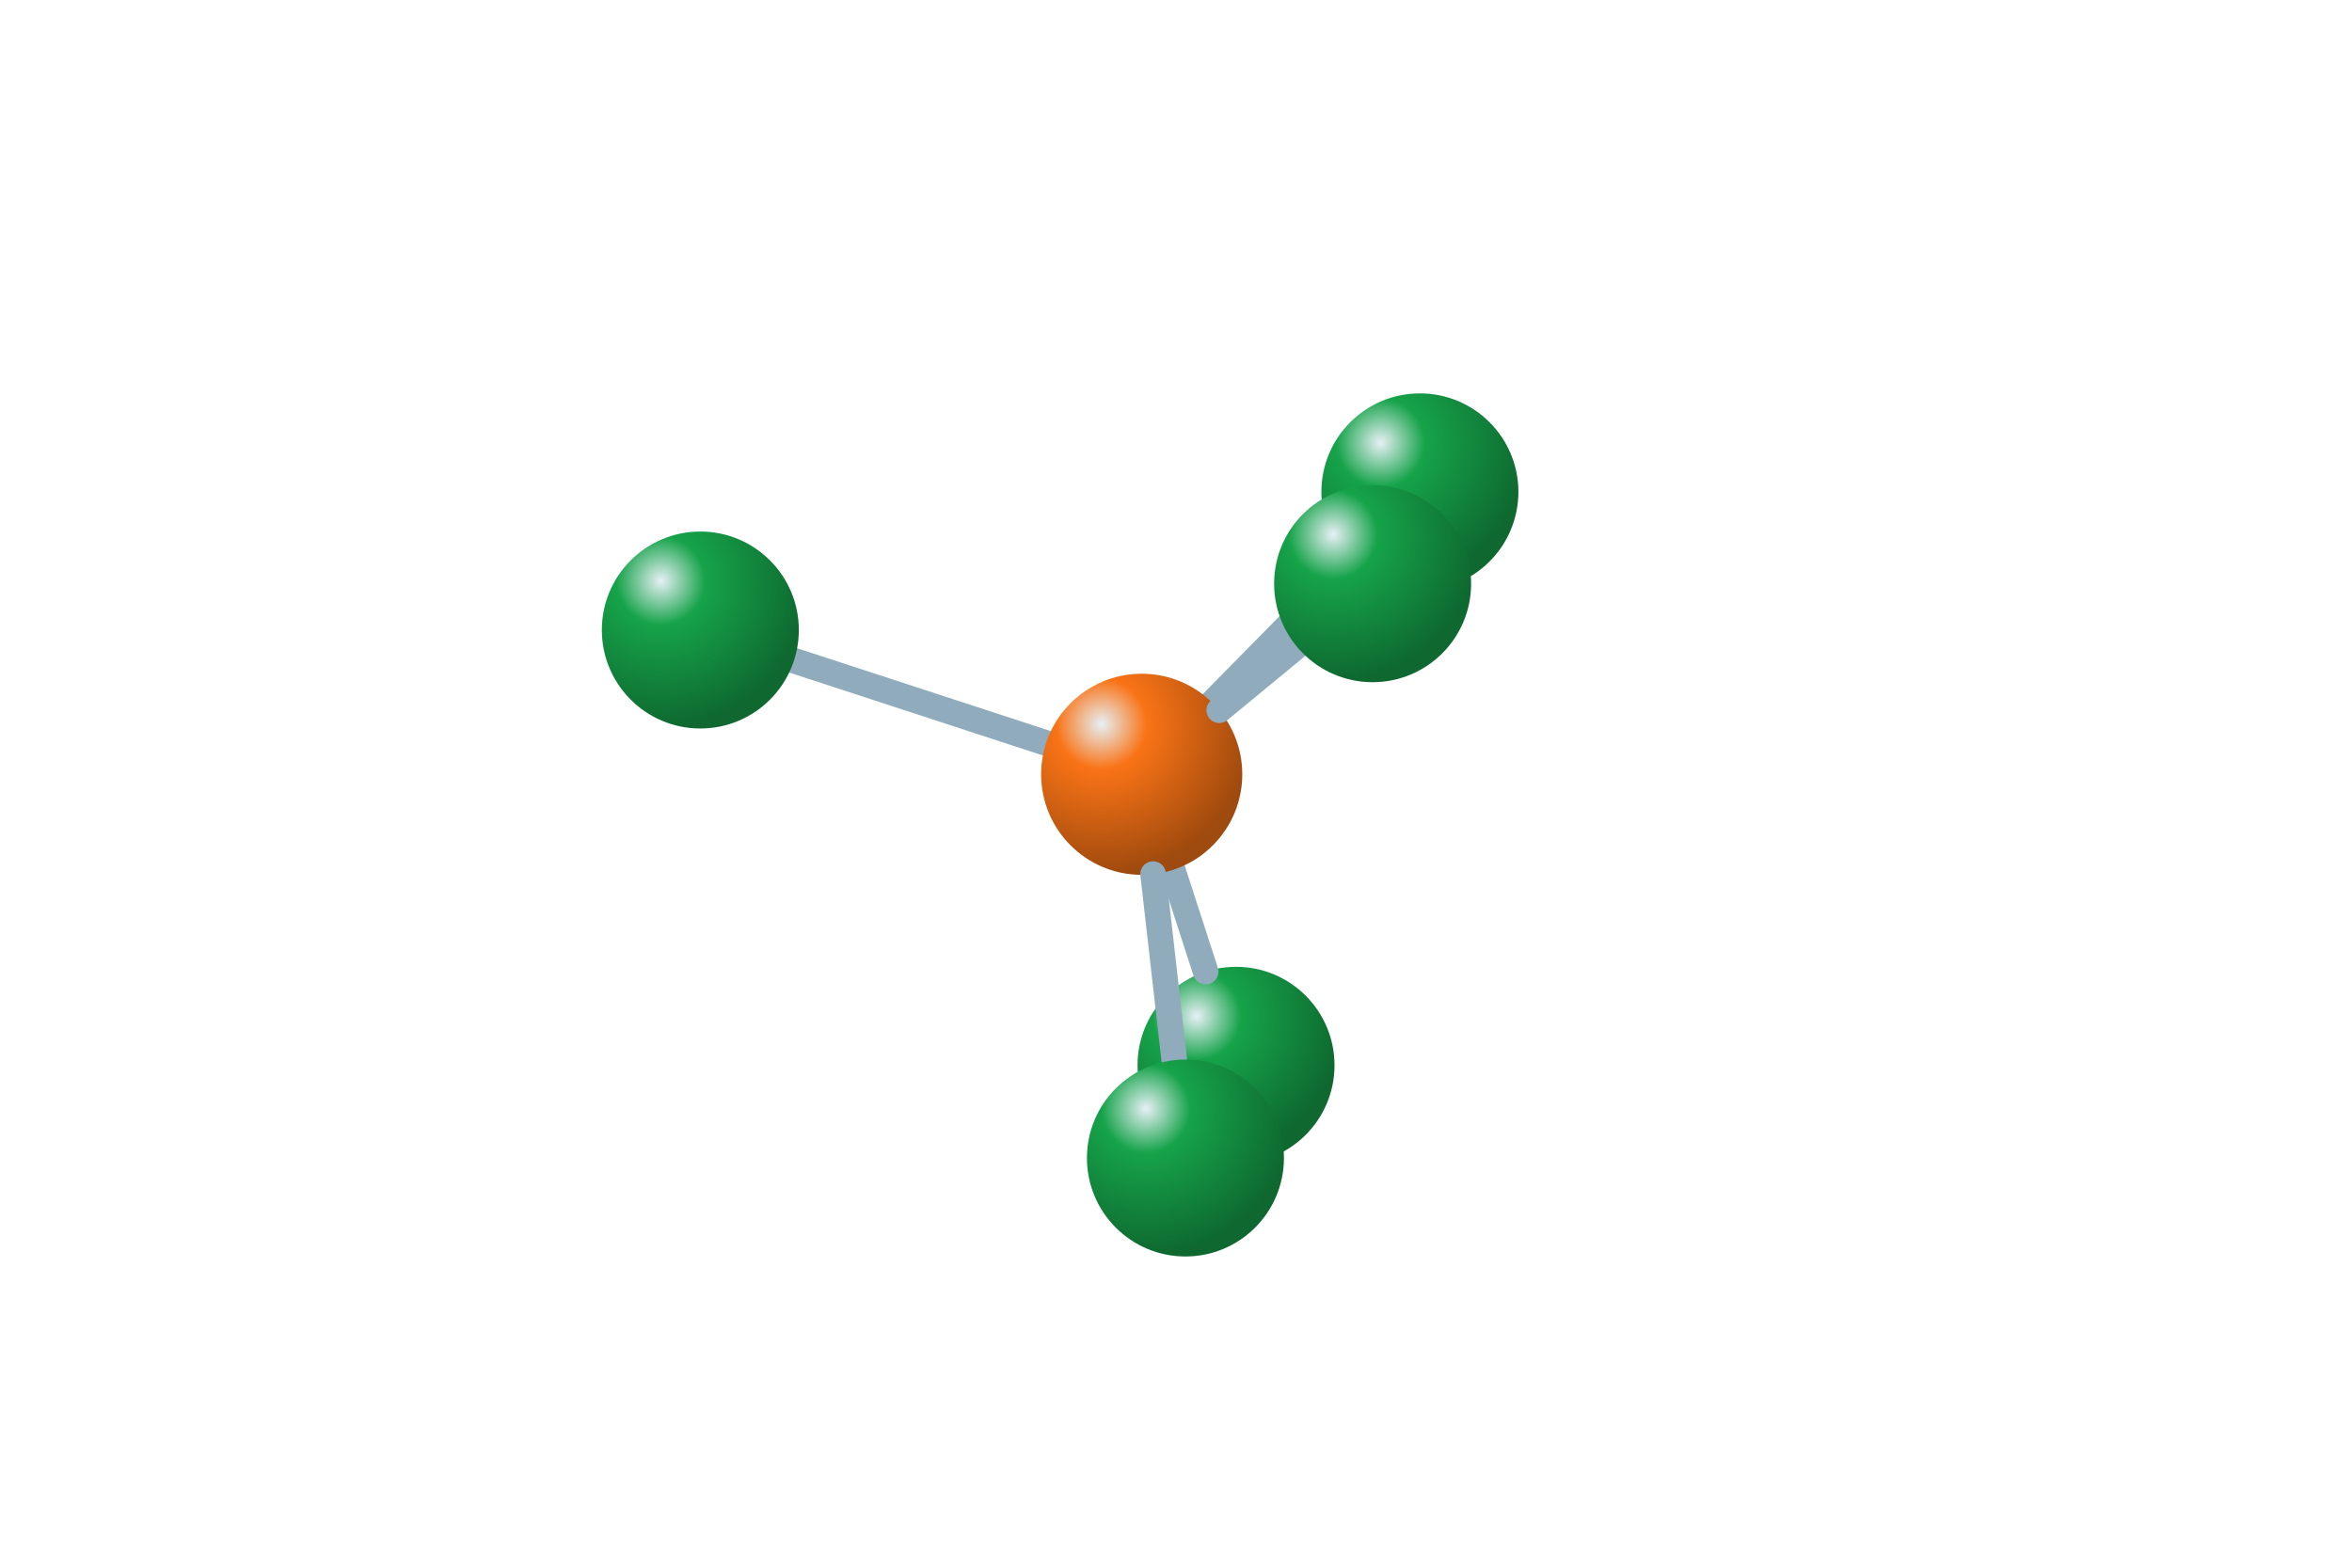
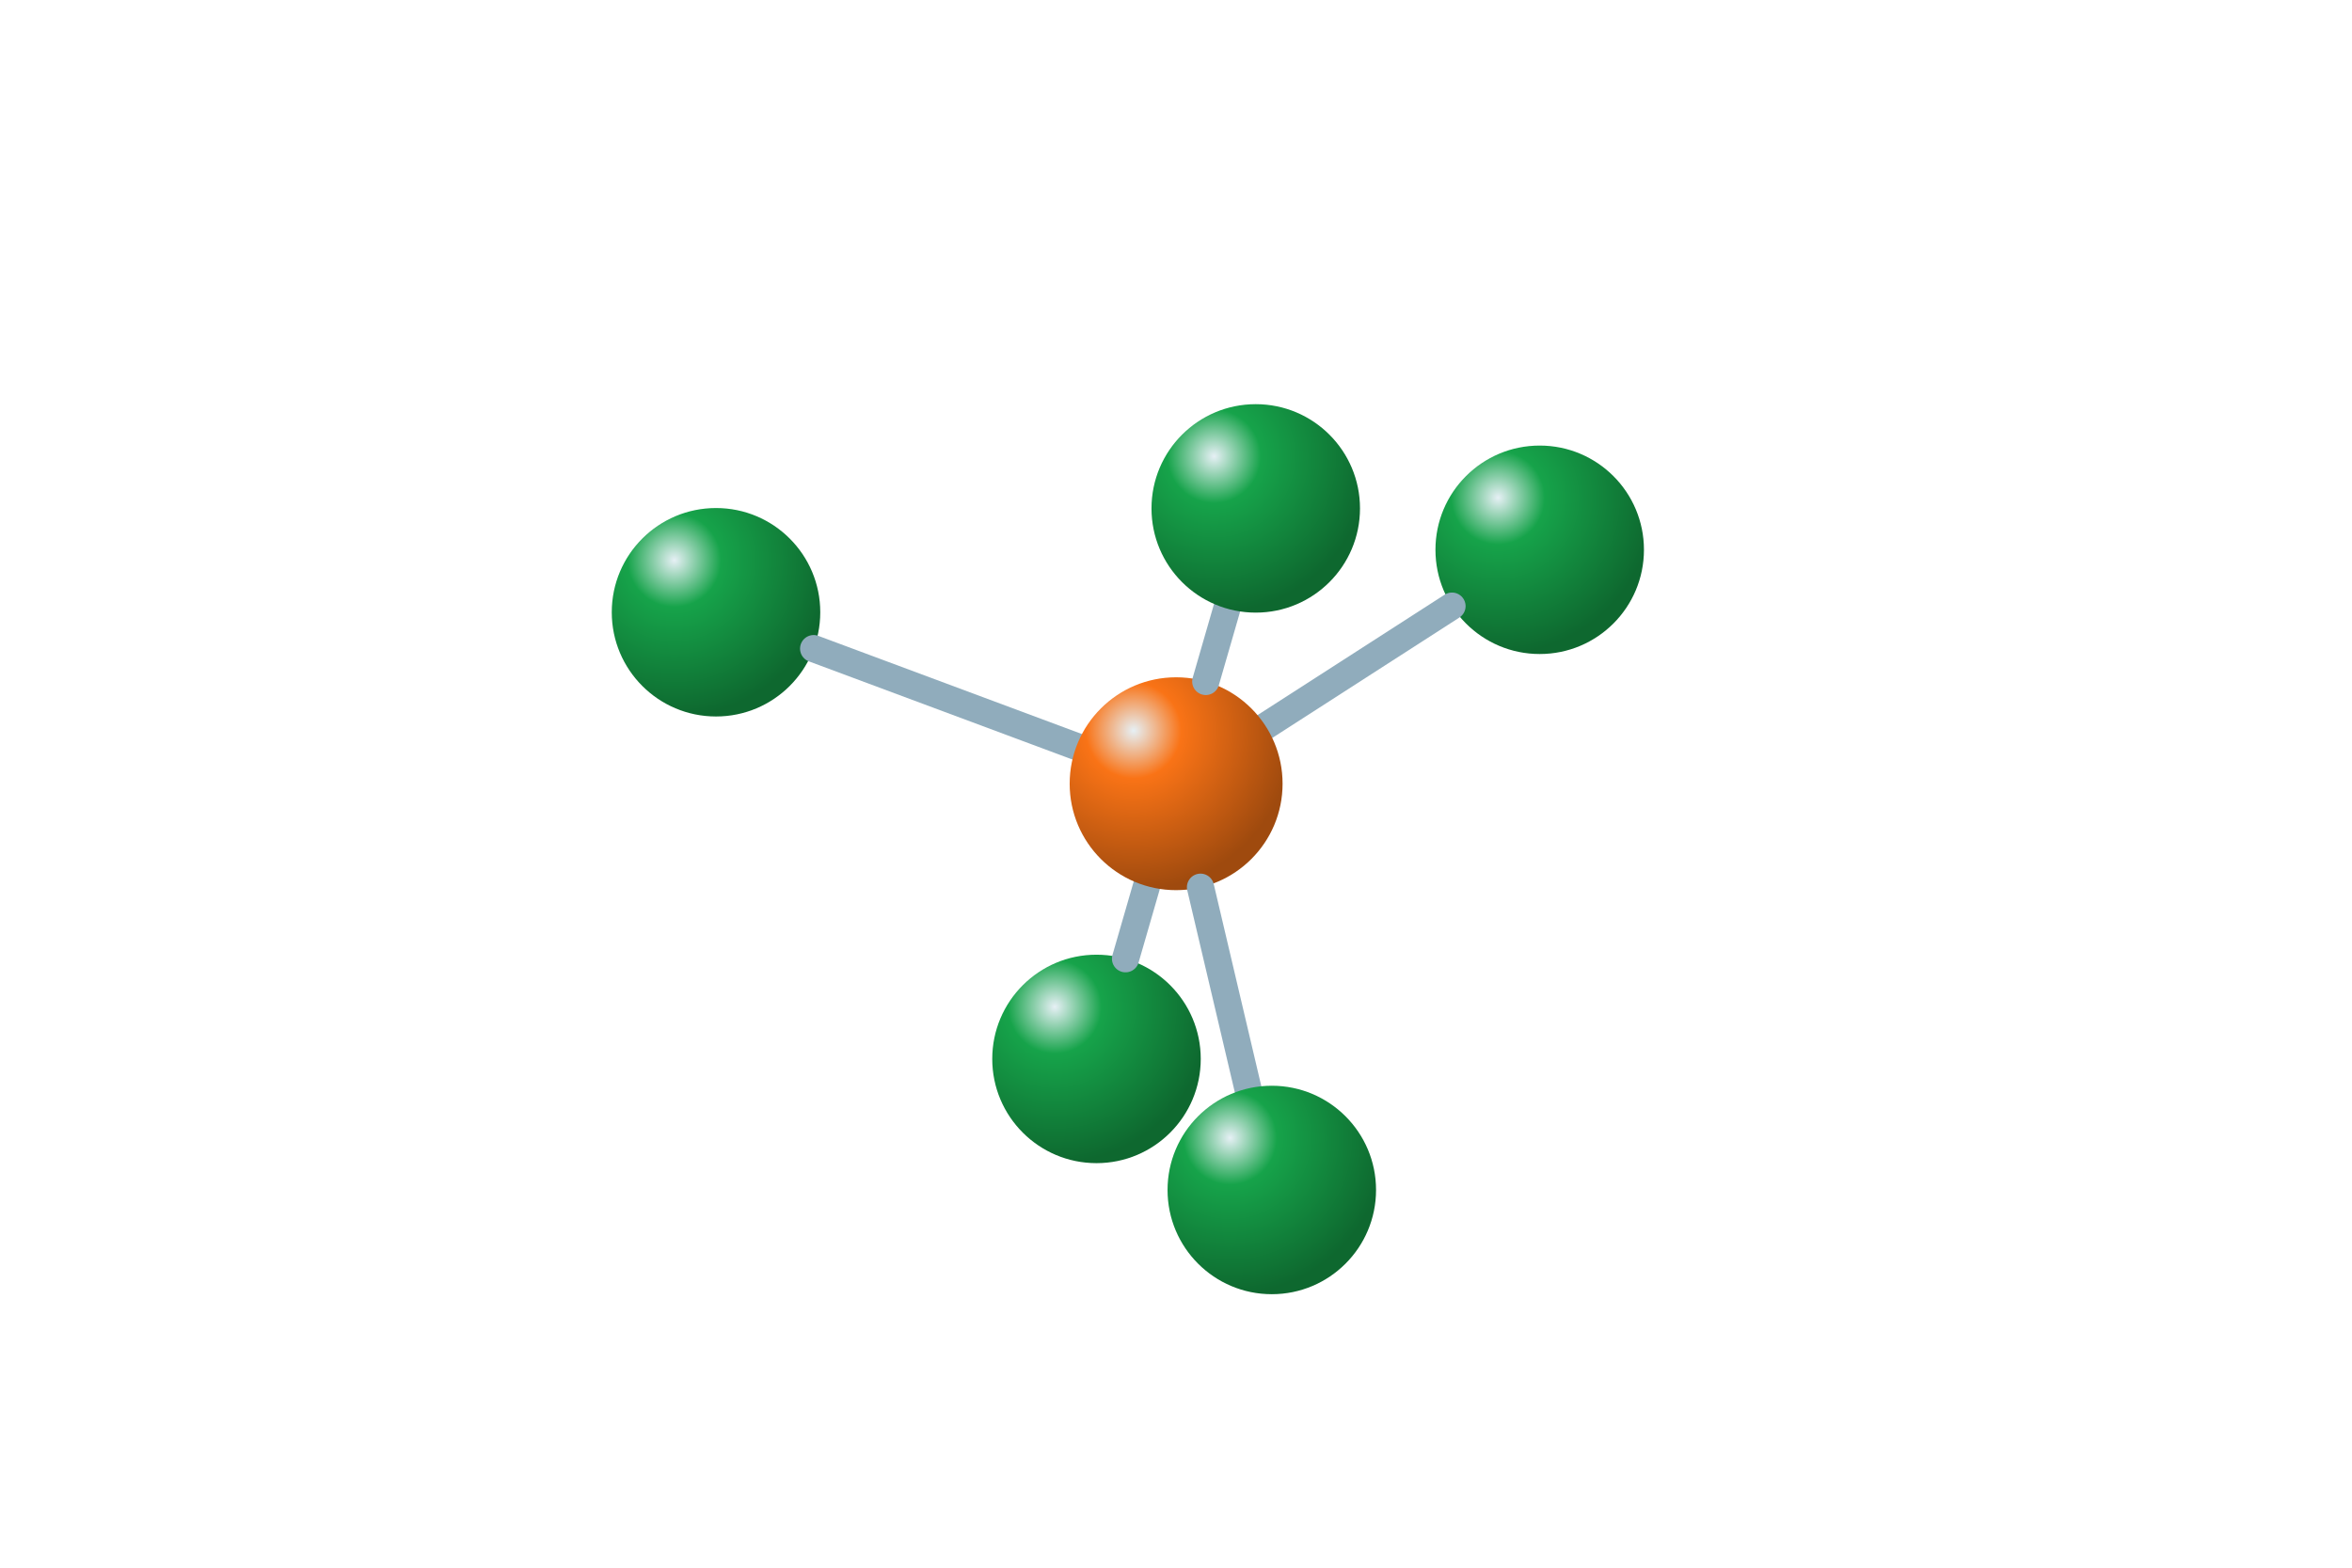
<svg xmlns="http://www.w3.org/2000/svg" viewBox="0 0 192 128">
  <defs>
    <radialGradient id="P" cx="30%" cy="25%" r="75%">
      <stop stop-color="#e6f0f5" />
      <stop offset=".3" stop-color="#f97316" />
      <stop offset="1" stop-color="#9f4a0e" />
    </radialGradient>
    <radialGradient id="Cl" cx="30%" cy="25%" r="75%">
      <stop stop-color="#e6f0f5" />
      <stop offset=".3" stop-color="#16a34a" />
      <stop offset="1" stop-color="#0e682f" />
    </radialGradient>
  </defs>
-   <circle cx="100.9" cy="86.98" r="8.04" fill="url(#Cl)" />
-   <circle cx="115.91" cy="40.16" r="8.04" fill="url(#Cl)" />
-   <path d="M95.73 71.03L98.42 79.33" stroke="#90acbc" stroke-width="2.09" stroke-linecap="round" />
-   <path d="M98.96 57.37L110.27 45.89" stroke="#90acbc" stroke-width="2.09" stroke-linecap="round" />
-   <path d="M85.4 60.67L64.81 53.94" stroke="#90acbc" stroke-width="2.09" stroke-linecap="round" />
-   <circle cx="57.17" cy="51.44" r="8.04" fill="url(#Cl)" />
-   <circle cx="93.2" cy="63.22" r="8.21" fill="url(#P)" />
-   <path d="M94.13 71.37L95.86 86.56" stroke="#90acbc" stroke-width="2.09" stroke-linecap="round" />
-   <path d="M99.53 57.99L105.85 52.78" stroke="#90acbc" stroke-width="2.09" stroke-linecap="round" />
-   <circle cx="96.77" cy="94.55" r="8.04" fill="url(#Cl)" />
-   <circle cx="112.05" cy="47.66" r="8.04" fill="url(#Cl)" />
+   <circle cx="89.51" cy="86.46" r="8.51" fill="url(#Cl)" />
+   <circle cx="125.69" cy="44.89" r="8.51" fill="url(#Cl)" />
+   <path d="M93.6 72.33L91.88 78.28" stroke="#90acbc" stroke-width="2.22" stroke-linecap="round" />
+   <path d="M103.32 59.28L118.53 49.49" stroke="#90acbc" stroke-width="2.22" stroke-linecap="round" />
+   <circle cx="58.45" cy="49.99" r="8.51" fill="url(#Cl)" />
+   <path d="M87.87 60.95L66.42 52.96" stroke="#90acbc" stroke-width="2.22" stroke-linecap="round" />
+   <circle cx="96.01" cy="63.99" r="8.69" fill="url(#P)" />
+   <path d="M98 72.44L101.87 88.88" stroke="#90acbc" stroke-width="2.22" stroke-linecap="round" />
+   <path d="M98.43 55.64L100.15 49.69" stroke="#90acbc" stroke-width="2.22" stroke-linecap="round" />
+   <circle cx="103.82" cy="97.16" r="8.51" fill="url(#Cl)" />
+   <circle cx="102.51" cy="41.51" r="8.51" fill="url(#Cl)" />
</svg>
